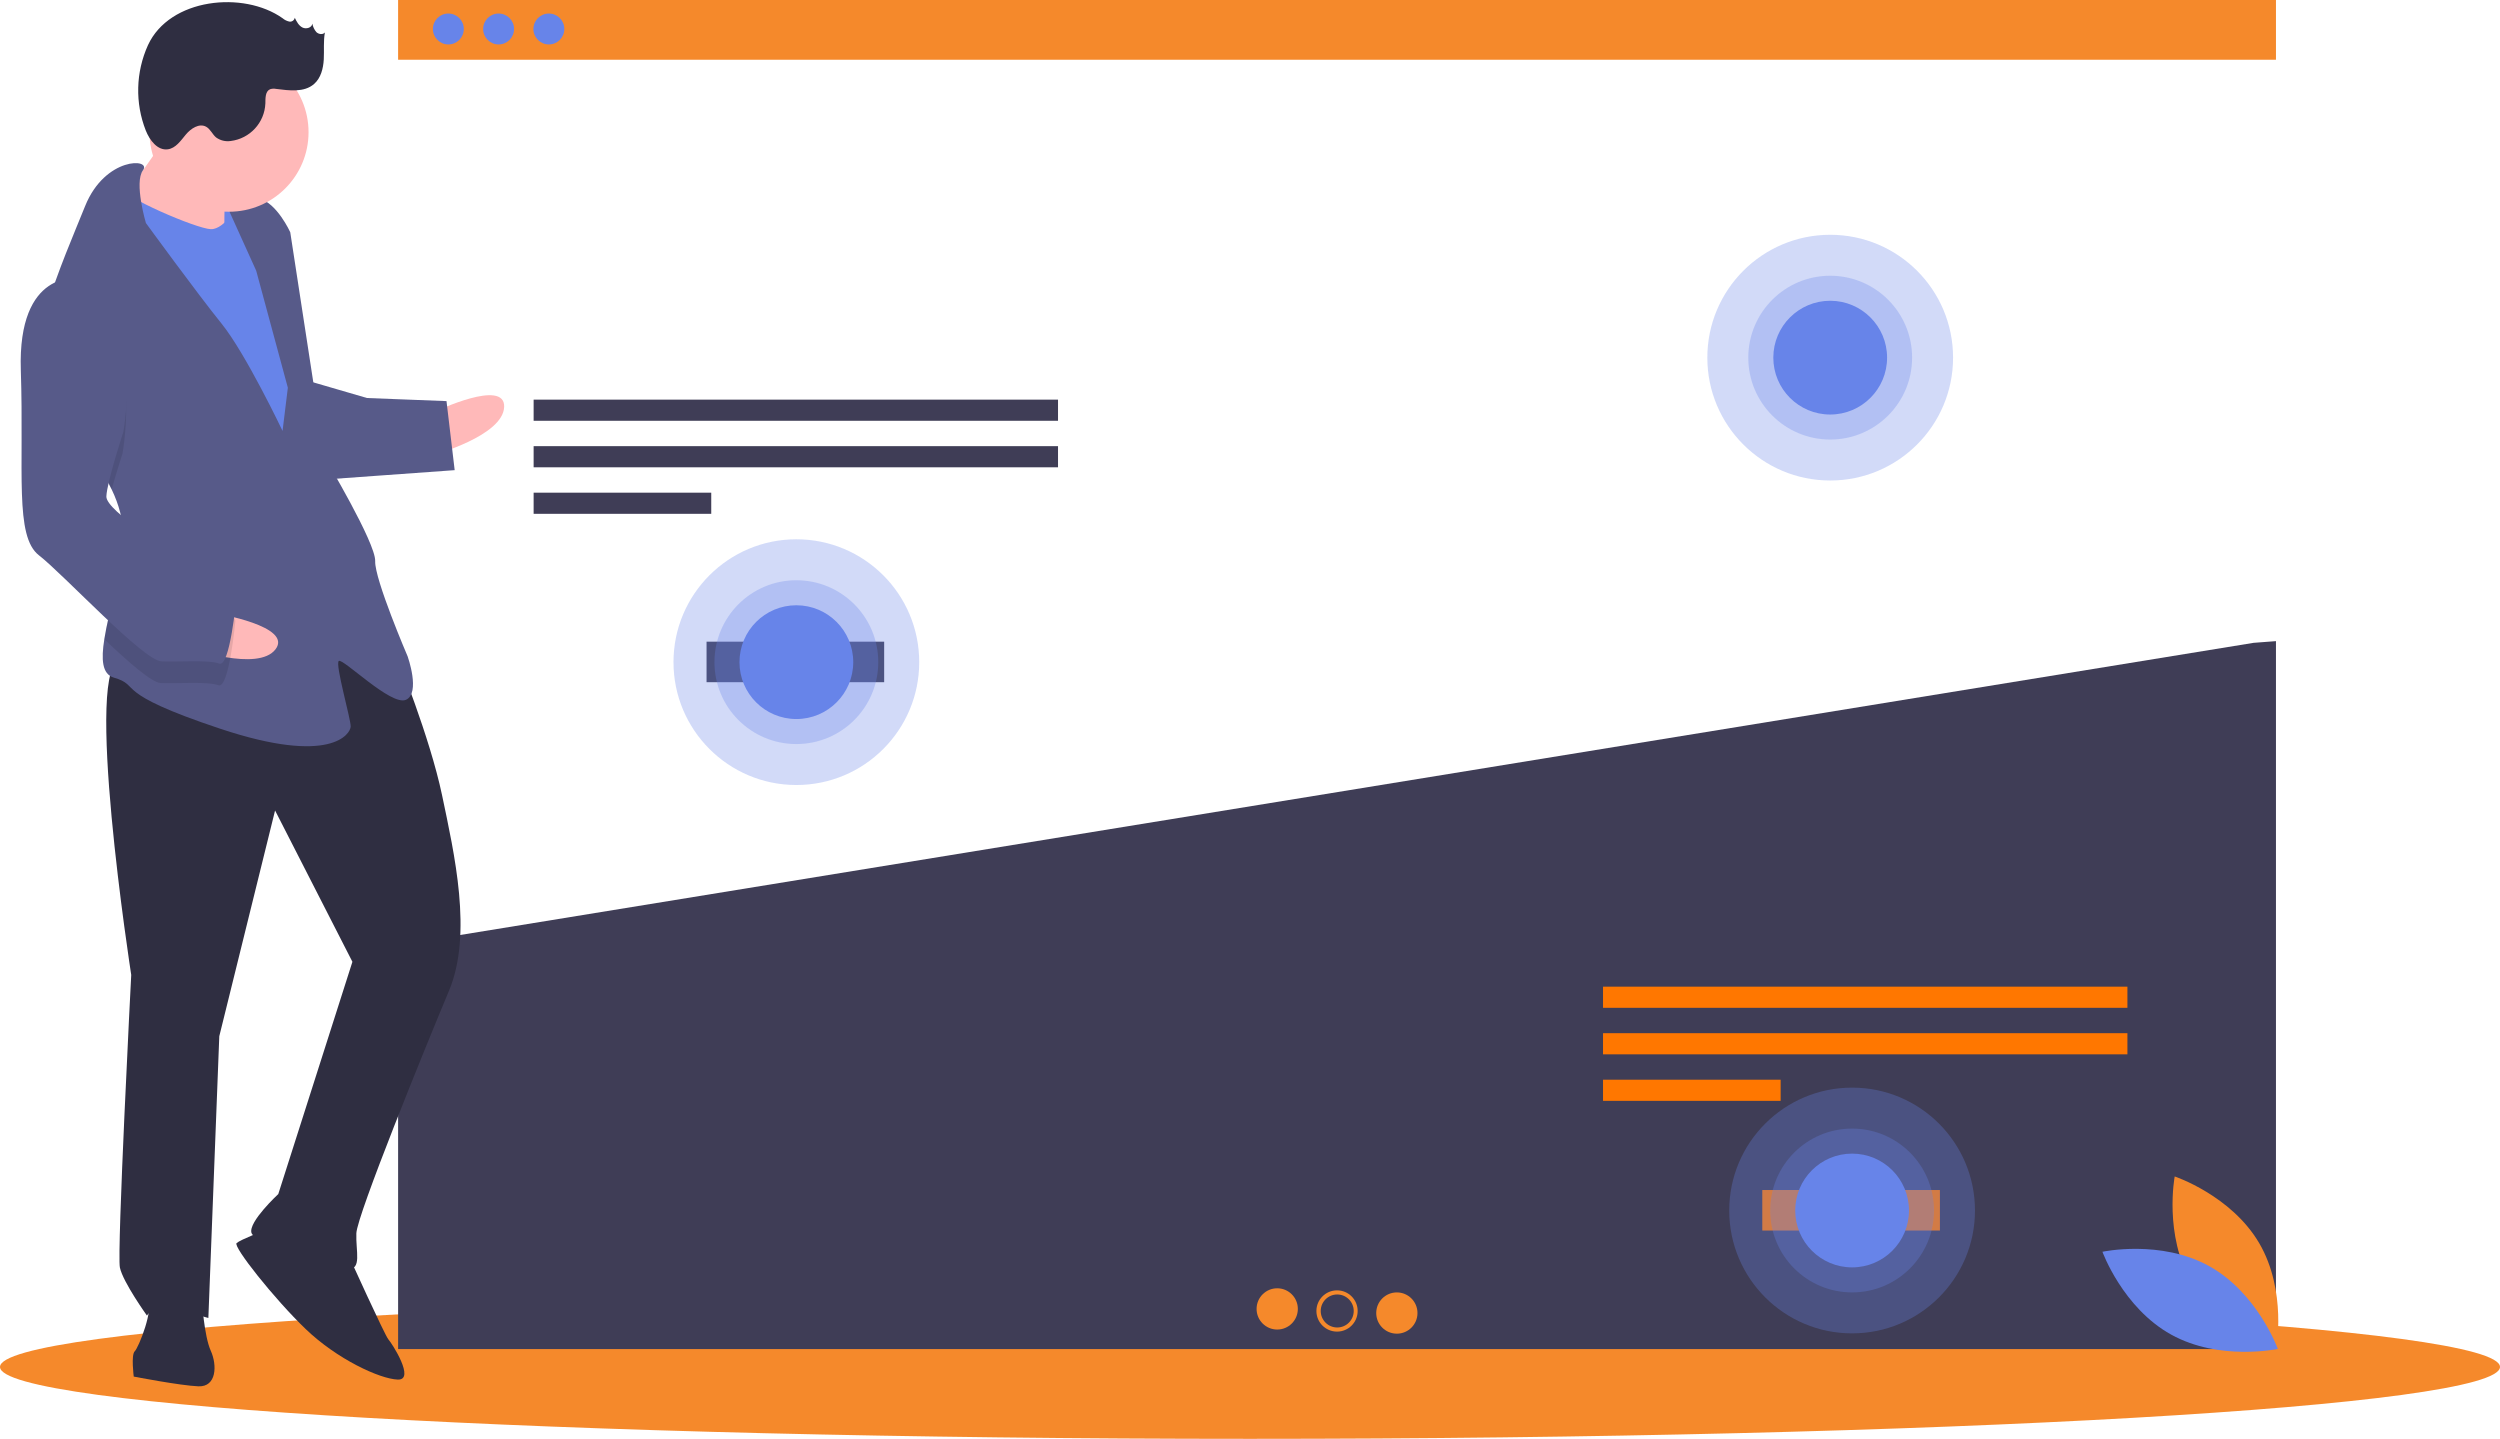
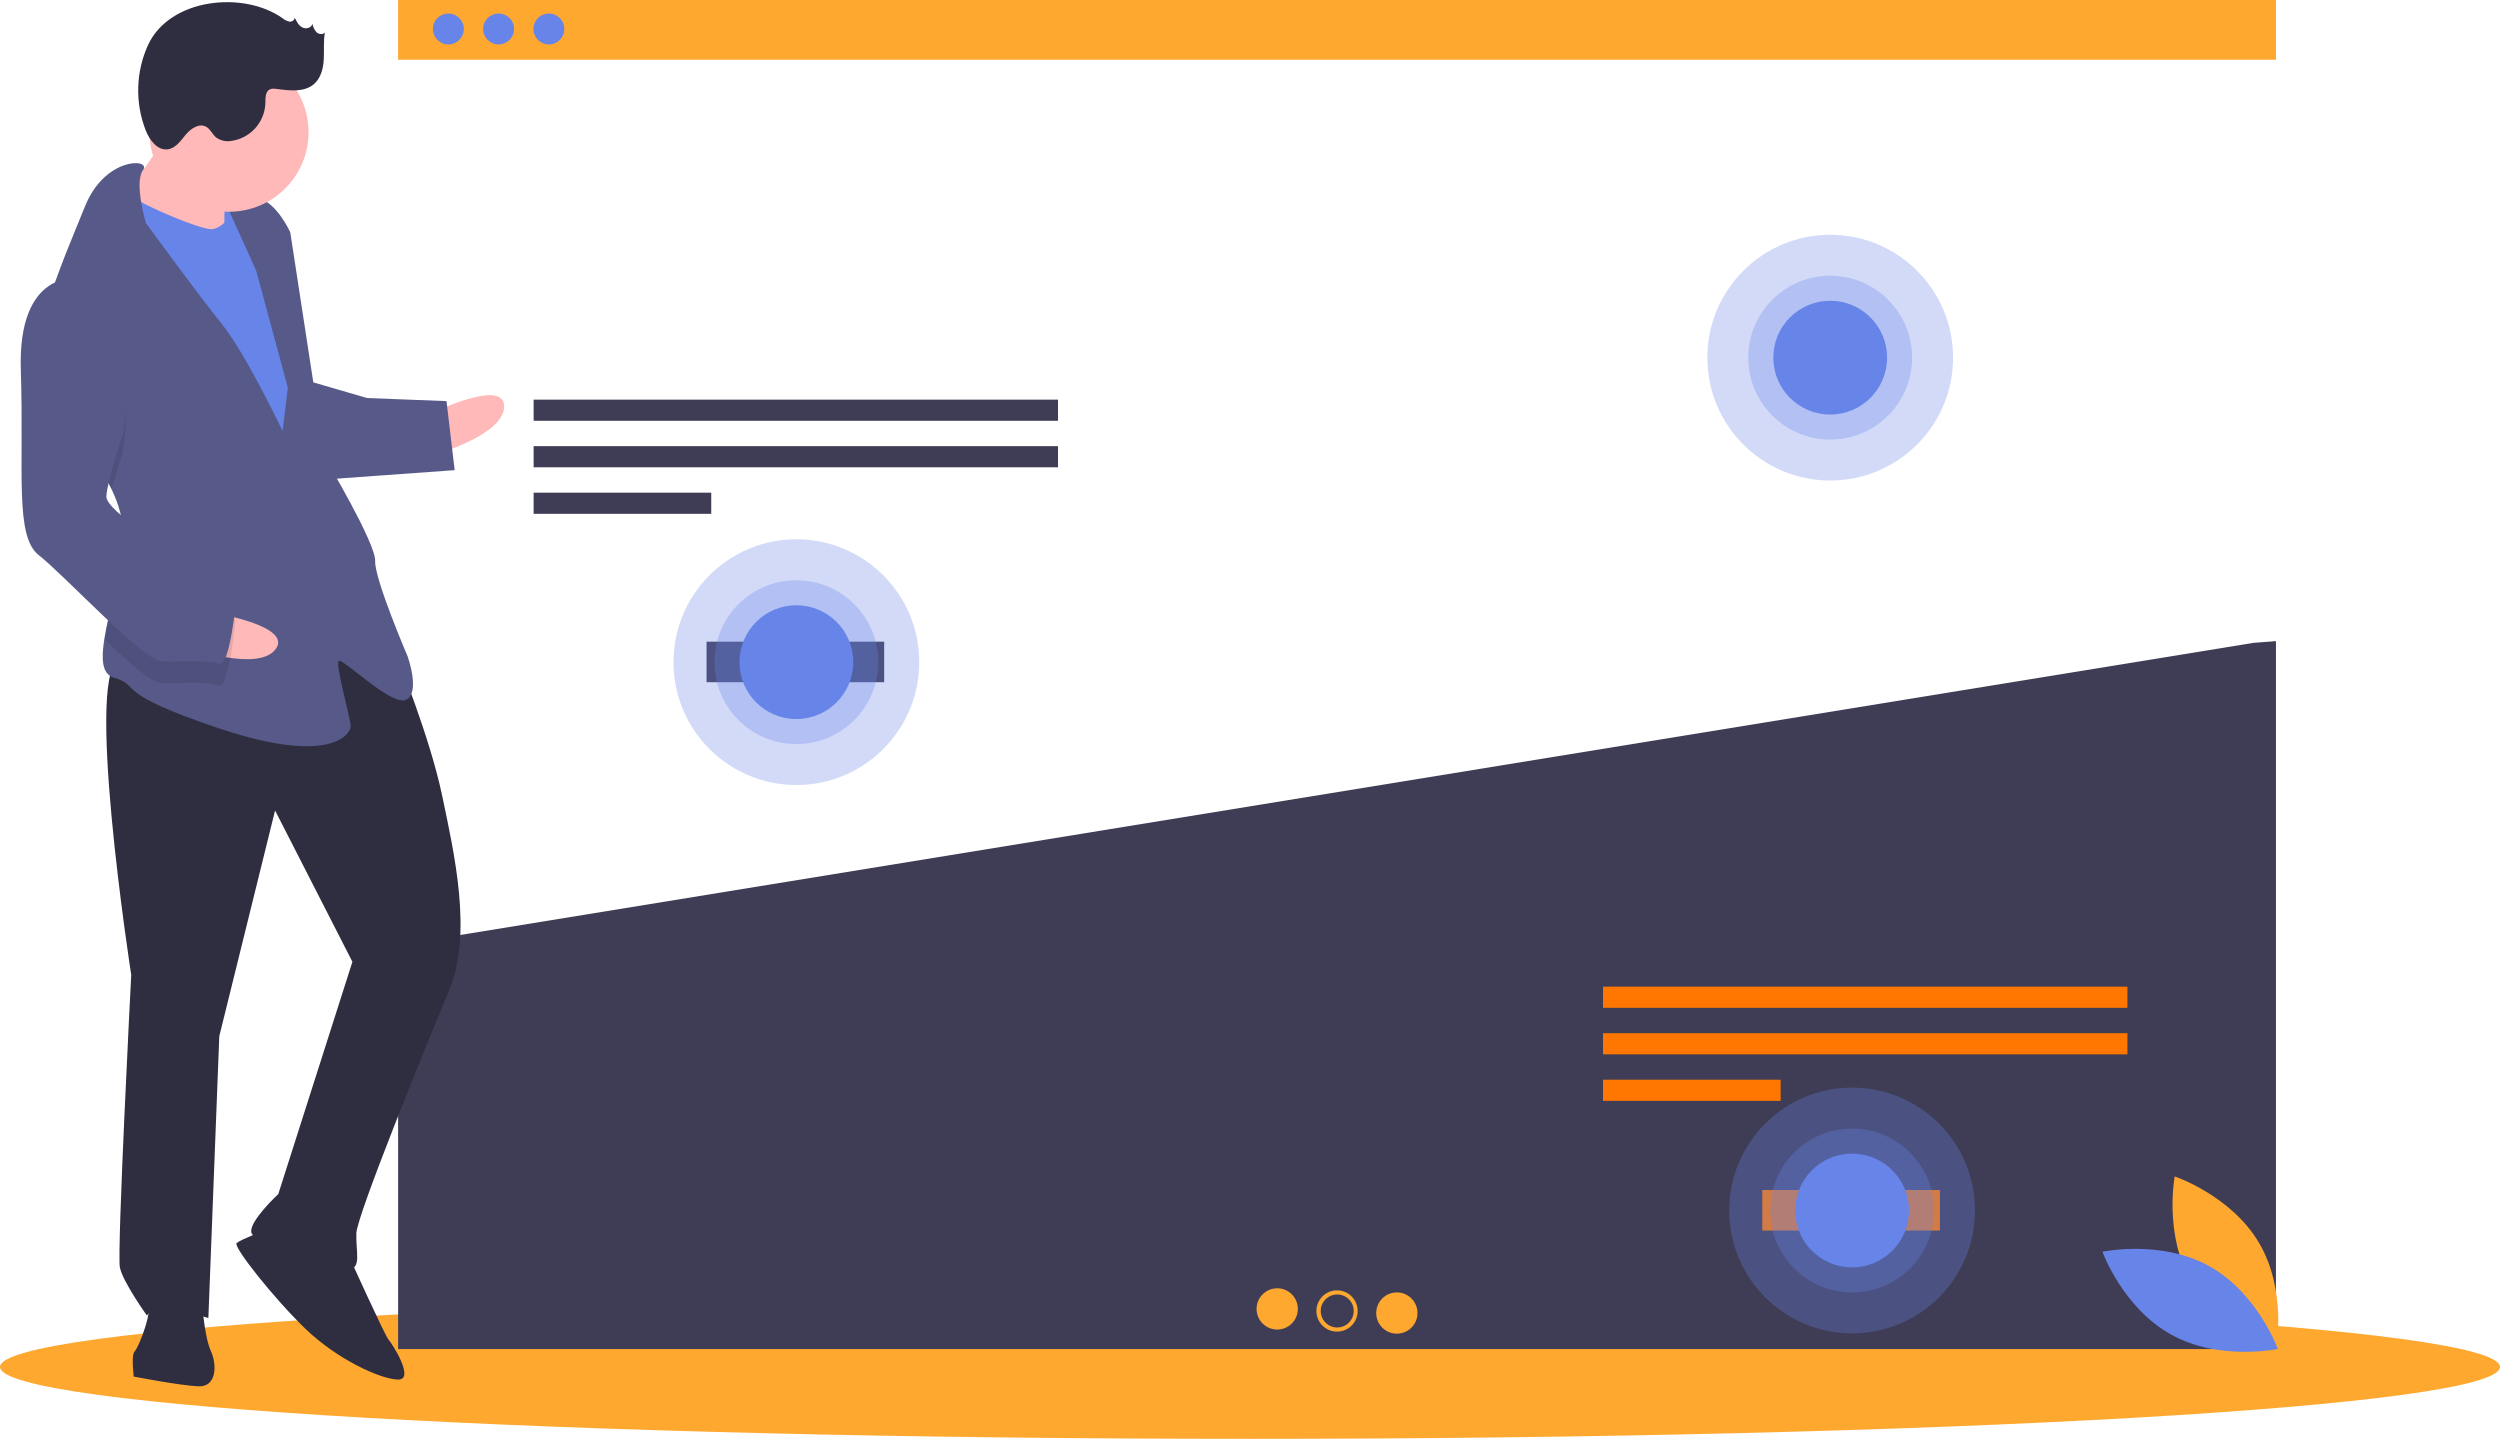
<svg xmlns="http://www.w3.org/2000/svg" id="f0a8f4ba-cc2b-4400-9e08-d246a0bad060" width="1098.75" height="632.37" data-name="Layer 1" viewBox="0 0 1098.75 632.37">
-   <ellipse cx="549.375" cy="600.774" fill="#f5892b" rx="549.375" ry="31.597" />
-   <rect width="825.318" height="26.257" x="174.967" fill="#f5892b" />
+   <ellipse cx="549.375" cy="600.774" fill="#fea82f" rx="549.375" ry="31.597" />
+   <rect width="825.318" height="26.257" x="174.967" fill="#fea82f" />
  <circle cx="197.053" cy="12.741" r="6.795" fill="#6784e9" />
  <circle cx="219.138" cy="12.741" r="6.795" fill="#6784e9" />
  <circle cx="241.223" cy="12.741" r="6.795" fill="#6784e9" />
  <polygon fill="#3f3d56" points="175.552 415.277 174.967 415.779 174.967 592.903 1000.285 592.903 1000.285 281.779 990.449 282.525 175.552 415.277" />
  <rect width="230.47" height="9.293" x="234.529" y="175.641" fill="#3f3d56" />
  <rect width="230.47" height="9.293" x="234.529" y="196.086" fill="#3f3d56" />
  <rect width="78.063" height="9.293" x="234.529" y="216.531" fill="#3f3d56" />
  <rect width="230.47" height="9.293" x="704.529" y="433.641" fill="#ff7700" />
  <rect width="230.47" height="9.293" x="704.529" y="454.086" fill="#ff7700" />
  <rect width="78.063" height="9.293" x="704.529" y="474.531" fill="#ff7700" />
-   <circle cx="561.335" cy="575.269" r="9.066" fill="#f5892b" />
-   <circle cx="587.626" cy="576.176" r="9.066" fill="#f5892b" />
-   <circle cx="613.917" cy="577.082" r="9.066" fill="#f5892b" />
+   <circle cx="561.335" cy="575.269" r="9.066" fill="#fea82f" />
+   <circle cx="587.626" cy="576.176" r="9.066" fill="#fea82f" />
+   <circle cx="613.917" cy="577.082" r="9.066" fill="#fea82f" />
  <circle cx="587.709" cy="576.176" r="7.253" fill="#3f3d56" />
  <rect width="78.063" height="17.81" x="310.529" y="282.014" fill="#3f3d56" />
  <rect width="78.063" height="17.81" x="774.529" y="523.014" fill="#ff7700" />
  <circle cx="350" cy="291.014" r="54" fill="#6784e9" opacity=".3" />
  <circle cx="350" cy="291.014" r="36" fill="#6784e9" opacity=".3" />
  <circle cx="350" cy="291.014" r="25" fill="#6784e9" />
  <circle cx="804.375" cy="157.185" r="54" fill="#6784e9" opacity=".3" />
  <circle cx="804.375" cy="157.185" r="36" fill="#6784e9" opacity=".3" />
  <circle cx="804.375" cy="157.185" r="25" fill="#6784e9" />
  <circle cx="814" cy="532.014" r="54" fill="#6784e9" opacity=".3" />
  <circle cx="814" cy="532.014" r="36" fill="#6784e9" opacity=".3" />
  <circle cx="814" cy="532.014" r="25" fill="#6784e9" />
  <rect width="22.242" height="28.597" x="141.093" y="215.02" fill="#6784e9" transform="translate(244.8029 330.5492) rotate(-177.7793)" />
  <path fill="#ffb9b9" d="M241.915,314.679s30.779-14.706,30.286-2.005-31.025,21.056-31.025,21.056Z" transform="translate(-50.625 -133.8148)" />
  <path fill="#2f2e41" d="M225.028,422.139S239.549,457.681,244.915,483.328s13.536,60.942,3.026,85.974-40.392,98.599-40.7,106.537,2.559,15.999-3.791,15.752-40.907-11.126-42.31-15.95,11.79-17.032,11.79-17.032l32.577-102.082L171.518,490.021l-24.516,99.215-4.802,123.828s-23.567-7.274-26.988-1.047c0,0-10.559-14.719-11.9-21.131s4.987-128.591,4.987-128.591-21.632-139.163-4.169-138.486S189.992,382.622,225.028,422.139Z" transform="translate(-50.625 -133.8148)" />
  <path fill="#2f2e41" d="M203.696,685.241s16.109,35.603,17.635,37.252,12.023,17.955,4.085,17.648-26.68-8.984-40.476-22.239-31.984-36.219-30.335-37.745,12.947-5.858,12.947-5.858Z" transform="translate(-50.625 -133.8148)" />
  <path fill="#2f2e41" d="M139.333,705.004s.972,15.937,3.901,22.41,2.559,15.999-5.378,15.691-28.453-4.283-28.453-4.283-1.218-9.587.431-11.113,8.676-18.743,5.686-23.628S139.333,705.004,139.333,705.004Z" transform="translate(-50.625 -133.8148)" />
  <path fill="#ffb9b9" d="M127.589,187.821s-16.922,26.373-23.518,32.477,11.962,19.543,11.962,19.543l33.215,4.468s-.418-30.225,1.293-33.338S127.589,187.821,127.589,187.821Z" transform="translate(-50.625 -133.8148)" />
  <path fill="#6784e9" d="M156.46,222.329s-6.843,12.454-13.193,12.208-39.196-14.239-40.599-19.064-10.88,34.557-10.88,34.557L172.16,391.471l19.605-13.549-9.499-83.045-7.802-44.821Z" transform="translate(-50.625 -133.8148)" />
  <path fill="#575a89" d="M99.704,348.913c3.206,6.707,5.208,13.7,4.931,20.86-.012.318-.025.635-.053.952-.761,14.693-6.173,31.686-8.115,44.044-1.409,8.865-1.008,15.336,4.18,16.856,12.577,3.668-1.834,6.289,46.826,22.485s57.152,2.216,57.275-.959-6.891-27.296-5.242-28.822,23.074,19.974,29.548,17.045.739-19.051.739-19.051-14.583-33.954-14.275-41.892-22.089-45.375-22.089-45.375L178.193,235.891s-5.858-12.947-13.734-14.842-14.411,2.621-14.411,2.621L163.228,252.8l13.905,51.417-2.326,18.989s-16.17-34.016-26.791-47.147-33.264-44.218-33.264-44.218-5.286-17.837-1.296-23.168c3.991-5.346-16.647-6.147-25.446,15.771-4.664,11.616-12.236,28.939-16.979,45.068-4.227,14.289-6.223,27.646-2.036,35.281C75.396,316.457,91.496,331.789,99.704,348.913Z" transform="translate(-50.625 -133.8148)" />
  <path d="M68.996,304.794c6.4,11.664,22.5,26.995,30.708,44.119,2.144-7.723,4.759-15.715,4.759-15.715s10.031-53.669-19.64-67.539a19.858,19.858,0,0,0-13.791,3.853C66.805,283.801,64.808,297.159,68.996,304.794Z" opacity=".1" transform="translate(-50.625 -133.8148)" />
  <path fill="#575a89" d="M186.782,301.411l25.154,7.335,34.926,1.354,3.593,30.348L193.057,344.583S178.721,304.279,186.782,301.411Z" transform="translate(-50.625 -133.8148)" />
  <path fill="#ffb9b9" d="M145.764,403.451s33.652,5.583,25.971,15.71-37.492-.52-37.492-.52Z" transform="translate(-50.625 -133.8148)" />
  <path d="M104.581,370.725c-.761,14.693-6.173,31.686-8.115,44.044,10.72,10.146,20.914,19.095,24.756,19.244,7.938.308,20.7-.787,25.401.985s7.458-28.33,7.458-28.33-2.806-9.648-15.321-14.904C130.312,388.21,114.119,378.567,104.581,370.725Z" opacity=".1" transform="translate(-50.625 -133.8148)" />
  <path fill="#575a89" d="M85.192,256.134s-26.865-4.222-25.414,40.353-2.832,73.027,7.973,81.396,45.903,46.298,53.84,46.606,20.7-.787,25.401.985,7.458-28.33,7.458-28.33S151.645,387.495,139.129,382.24s-42.002-23.888-41.756-30.238,7.458-28.33,7.458-28.33S114.863,270.004,85.192,256.134Z" transform="translate(-50.625 -133.8148)" />
  <circle cx="100.654" cy="58.105" r="34.952" fill="#ffb9b9" />
  <path fill="#2f2e41" d="M174.814,141.823a6.749,6.749,0,0,0,2.939,1.475,2.097,2.097,0,0,0,2.43-1.683c.8,1.658,1.702,3.426,3.335,4.277s4.157.137,4.393-1.689a7.706,7.706,0,0,0,1.774,3.744c1.013.966,2.85,1.21,3.734.125-.715,3.907-.274,7.926-.498,11.892s-1.282,8.17-4.278,10.778c-4.37,3.803-10.941,2.865-16.689,2.144a5.066,5.066,0,0,0-2.615.143c-2.152.917-2.055,3.913-2.084,6.252a17.373,17.373,0,0,1-15.212,16.497,8.709,8.709,0,0,1-6.472-1.58c-1.632-1.383-2.466-3.638-4.336-4.677-3.042-1.69-6.732.775-8.956,3.452s-4.416,5.969-7.862,6.459c-4.557.648-8.028-3.996-9.73-8.272a48.223,48.223,0,0,1,.958-37.47C125.158,132.949,157.661,129.669,174.814,141.823Z" transform="translate(-50.625 -133.8148)" />
-   <path fill="#f5892b" d="M1013.847,697.584c12.31,20.992,37.136,29.304,37.136,29.304s4.869-25.724-7.441-46.717-37.136-29.304-37.136-29.304S1001.538,676.592,1013.847,697.584Z" transform="translate(-50.625 -133.8148)" />
+   <path fill="#fea82f" d="M1013.847,697.584c12.31,20.992,37.136,29.304,37.136,29.304s4.869-25.724-7.441-46.717-37.136-29.304-37.136-29.304S1001.538,676.592,1013.847,697.584Z" transform="translate(-50.625 -133.8148)" />
  <path fill="#6784e9" d="M1021.529,690.258c21.288,11.791,30.207,36.406,30.207,36.406s-25.597,5.499-46.885-6.292-30.207-36.406-30.207-36.406S1000.24,678.467,1021.529,690.258Z" transform="translate(-50.625 -133.8148)" />
</svg>
